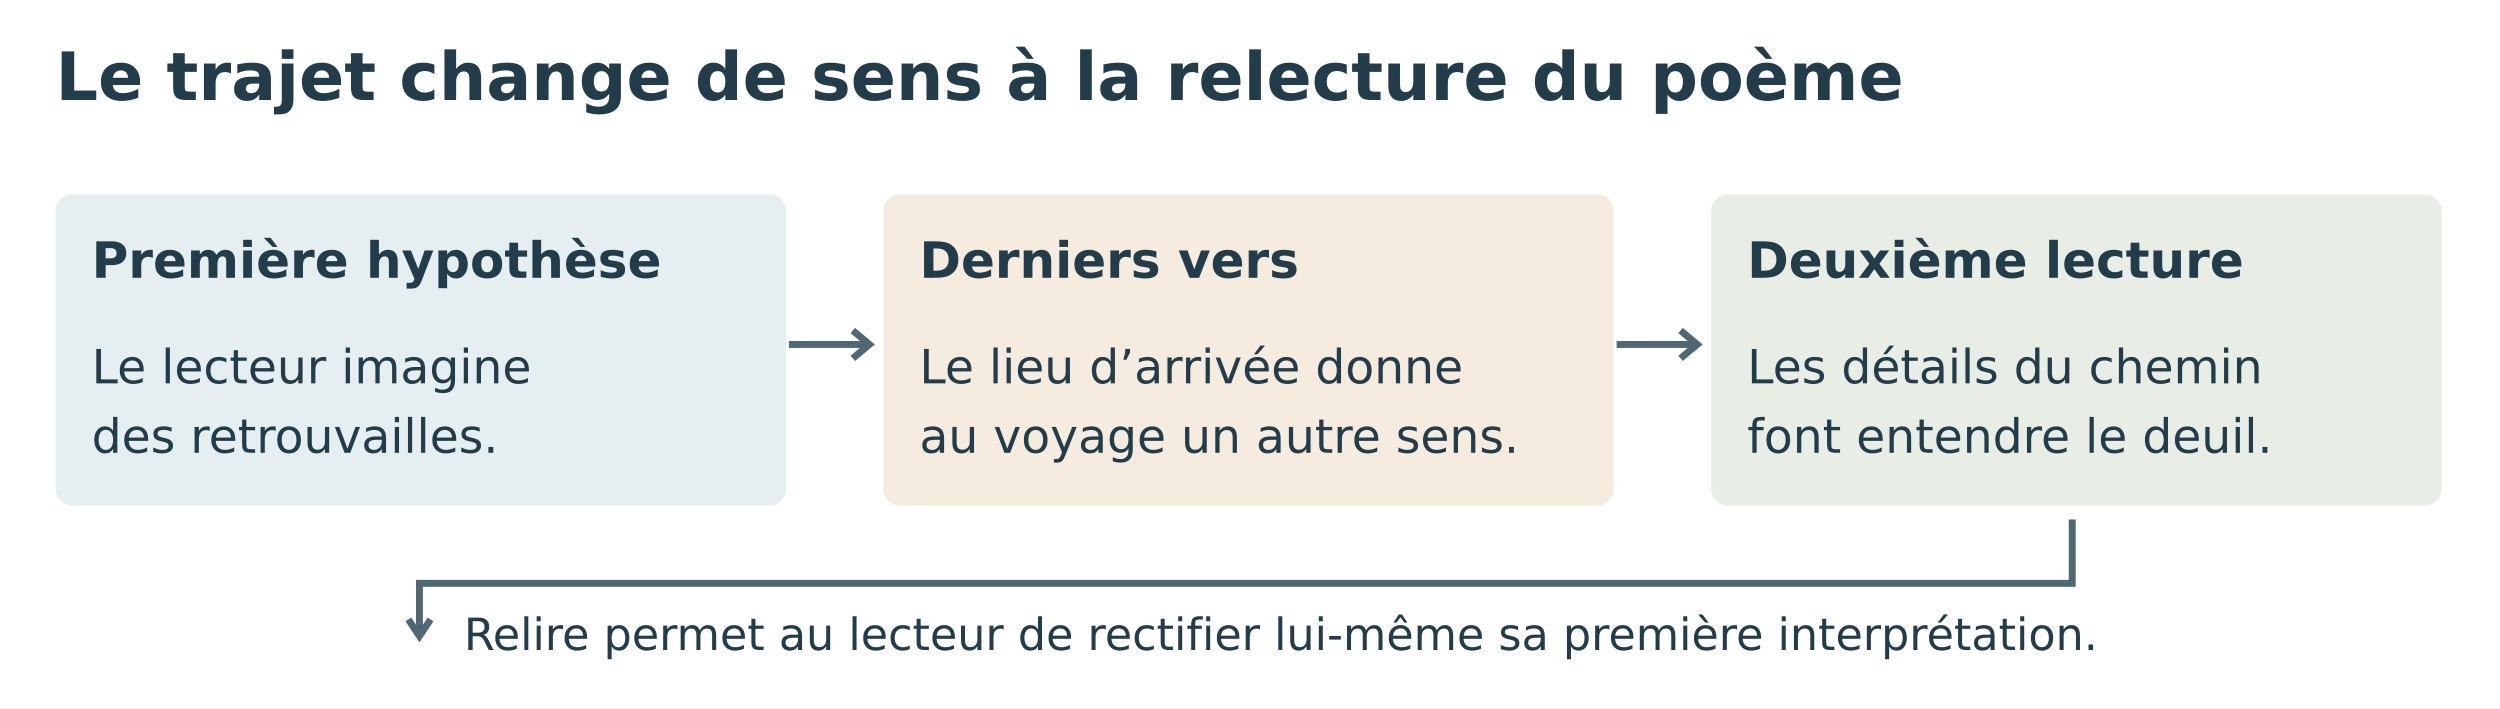
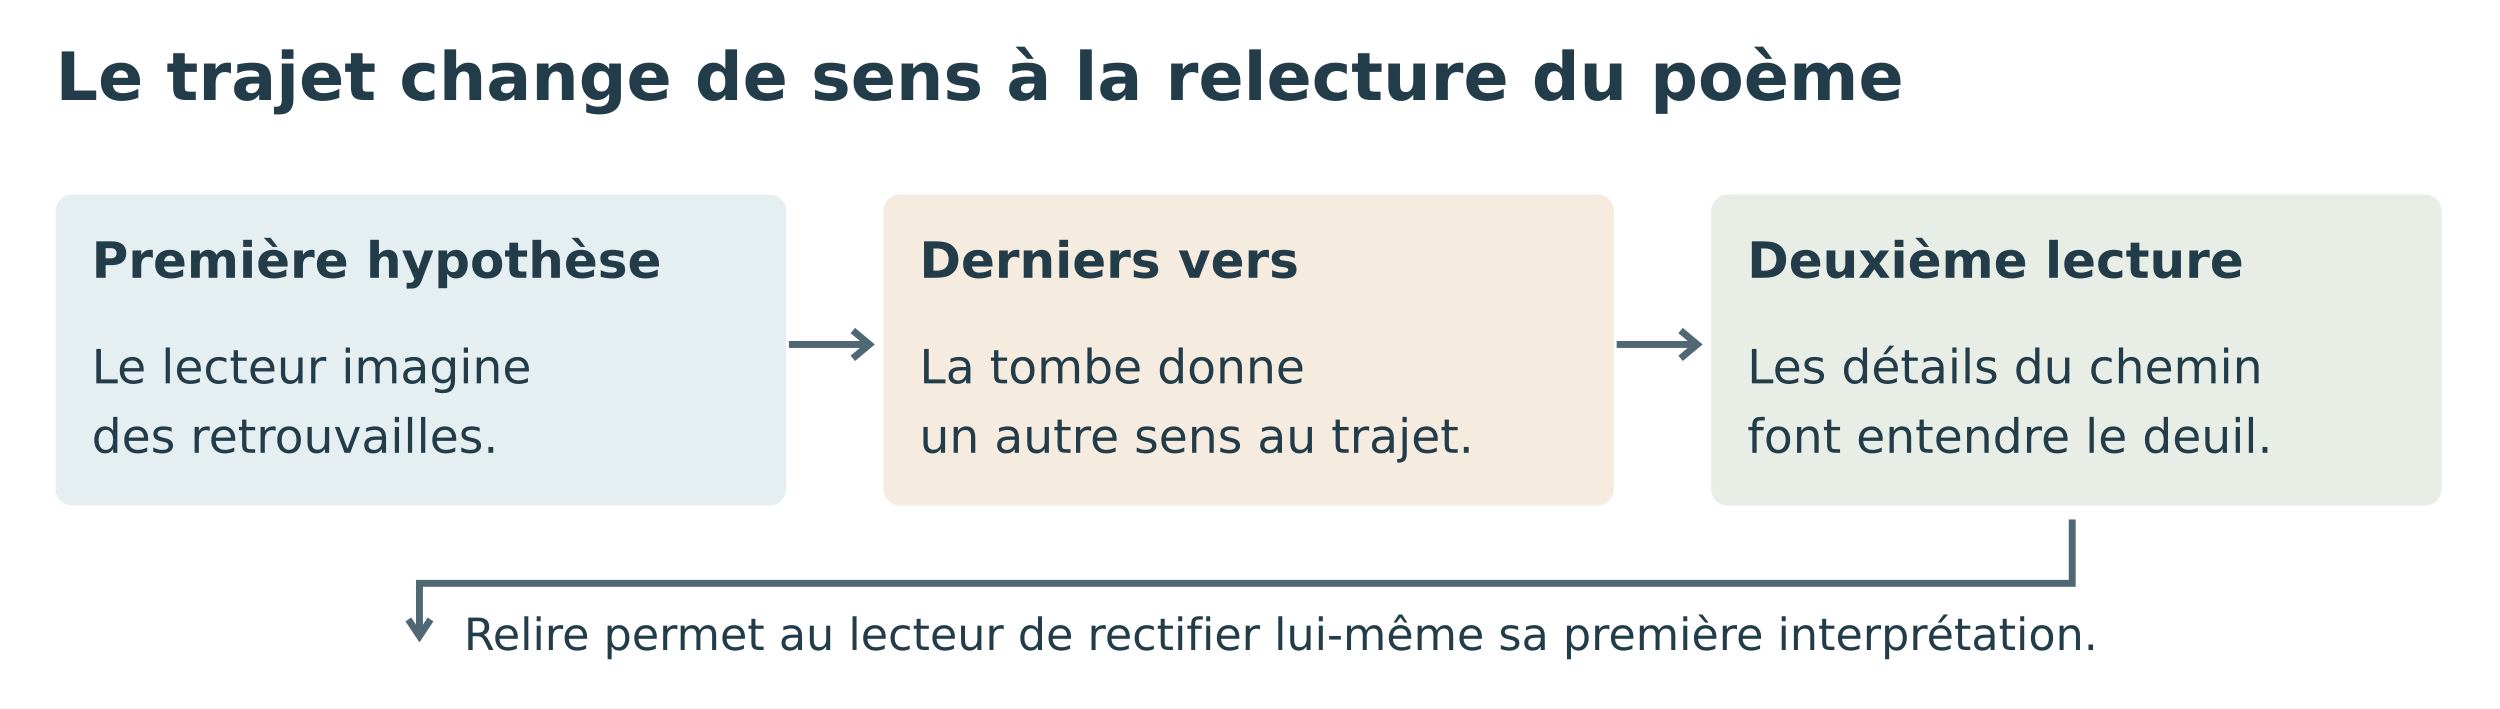
<svg xmlns="http://www.w3.org/2000/svg" viewBox="0 0 900 255" role="img" aria-labelledby="titre desc">
  <rect width="900" height="255" fill="white" />
  <g font-family="DejaVu Sans, sans-serif">
    <text x="20" y="36" font-size="24" font-weight="bold" fill="#223c49">Le trajet change de sens à la relecture du poème</text>
    <rect x="20" y="70" width="263" height="112" rx="6" fill="#e5eff1" />
    <text x="33" y="100" font-size="18" font-weight="bold" fill="#223c49">Première hypothèse</text>
    <text x="33" y="138" font-size="17" font-weight="normal" fill="#223c49">Le lecteur imagine</text>
    <text x="33" y="163" font-size="17" font-weight="normal" fill="#223c49">des retrouvailles.</text>
    <path d="M284 124 h29 m-6 -5 6 5 -6 5" fill="none" stroke="#506874" stroke-width="2.5" />
    <rect x="318" y="70" width="263" height="112" rx="6" fill="#f5ebdf" />
    <text x="331" y="100" font-size="18" font-weight="bold" fill="#223c49">Derniers vers</text>
-     <text x="331" y="138" font-size="17" font-weight="normal" fill="#223c49">Le lieu d’arrivée donne</text>
-     <text x="331" y="163" font-size="17" font-weight="normal" fill="#223c49">au voyage un autre sens.</text>
+     <text x="331" y="138" font-size="17" font-weight="normal" fill="#223c49">La tombe donne</text>
+     <text x="331" y="163" font-size="17" font-weight="normal" fill="#223c49">un autre sens au trajet.</text>
    <path d="M582 124 h29 m-6 -5 6 5 -6 5" fill="none" stroke="#506874" stroke-width="2.5" />
    <rect x="616" y="70" width="263" height="112" rx="6" fill="#e8eee6" />
    <text x="629" y="100" font-size="18" font-weight="bold" fill="#223c49">Deuxième lecture</text>
    <text x="629" y="138" font-size="17" font-weight="normal" fill="#223c49">Les détails du chemin</text>
    <text x="629" y="163" font-size="17" font-weight="normal" fill="#223c49">font entendre le deuil.</text>
    <path d="M746 187 v23 H151 v19 m-4 -6 4 6 4 -6" fill="none" stroke="#506874" stroke-width="2.5" />
    <text x="167" y="234" font-size="16" font-weight="normal" fill="#223c49">Relire permet au lecteur de rectifier lui-même sa première interprétation.</text>
  </g>
</svg>
